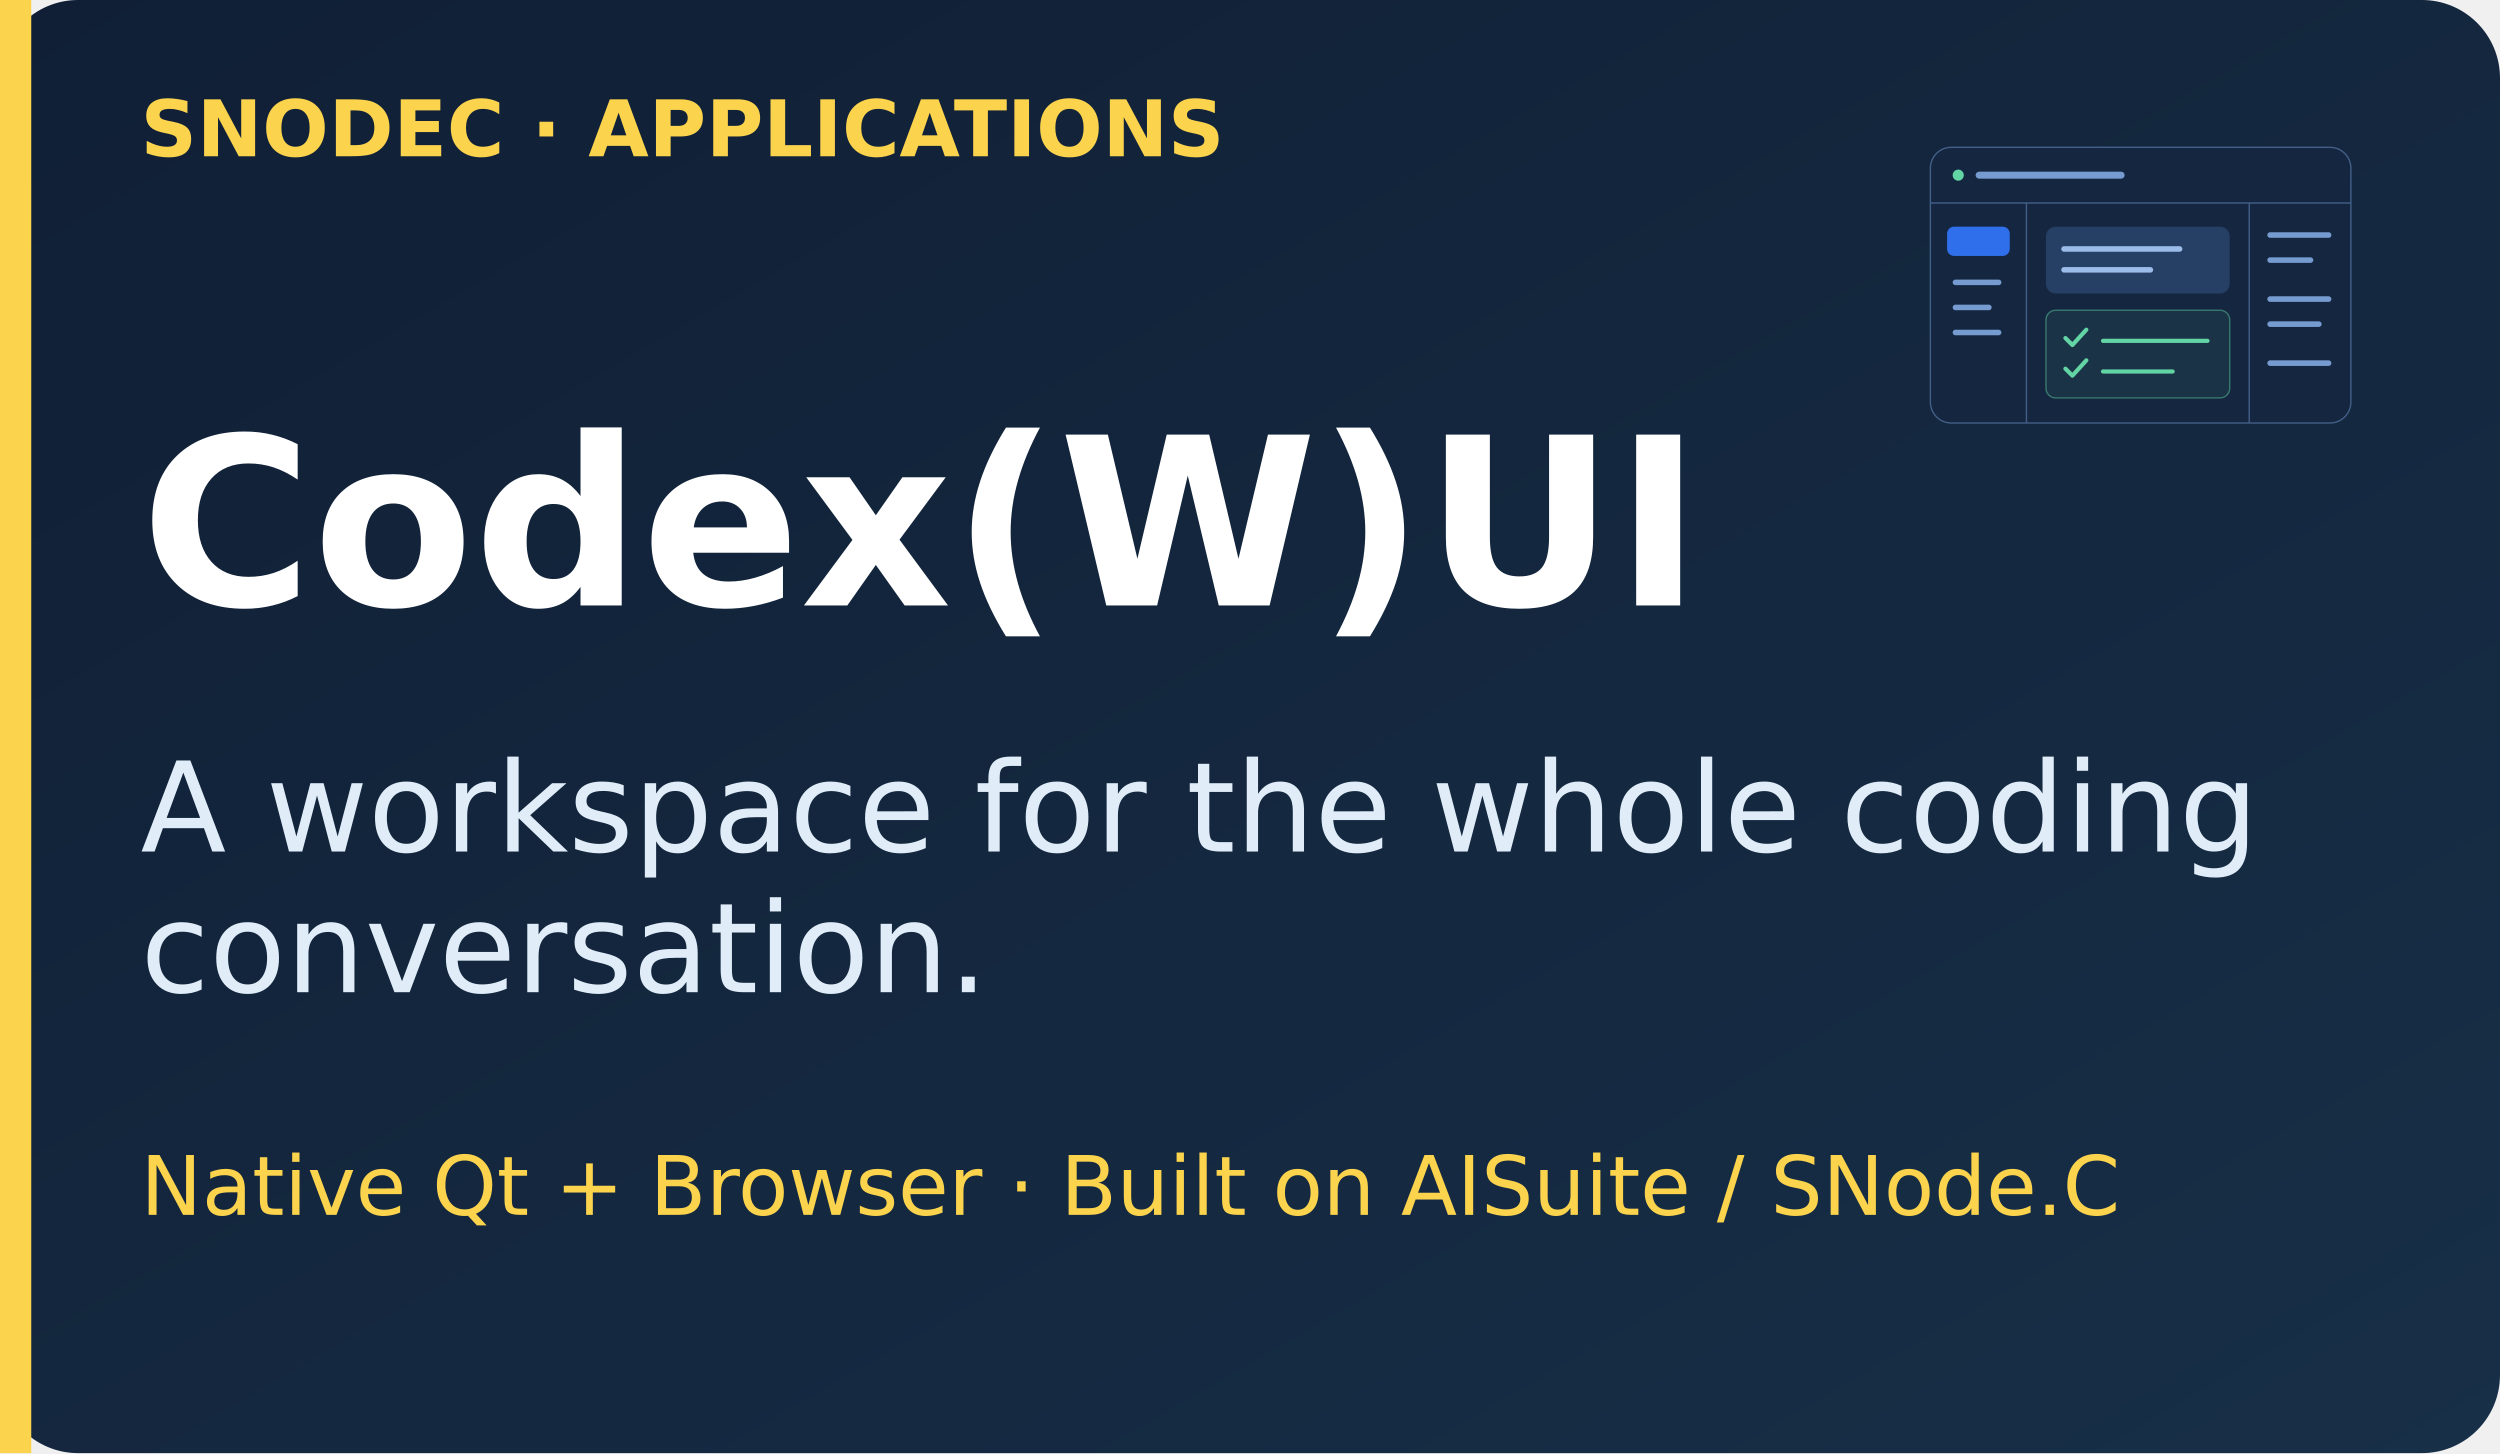
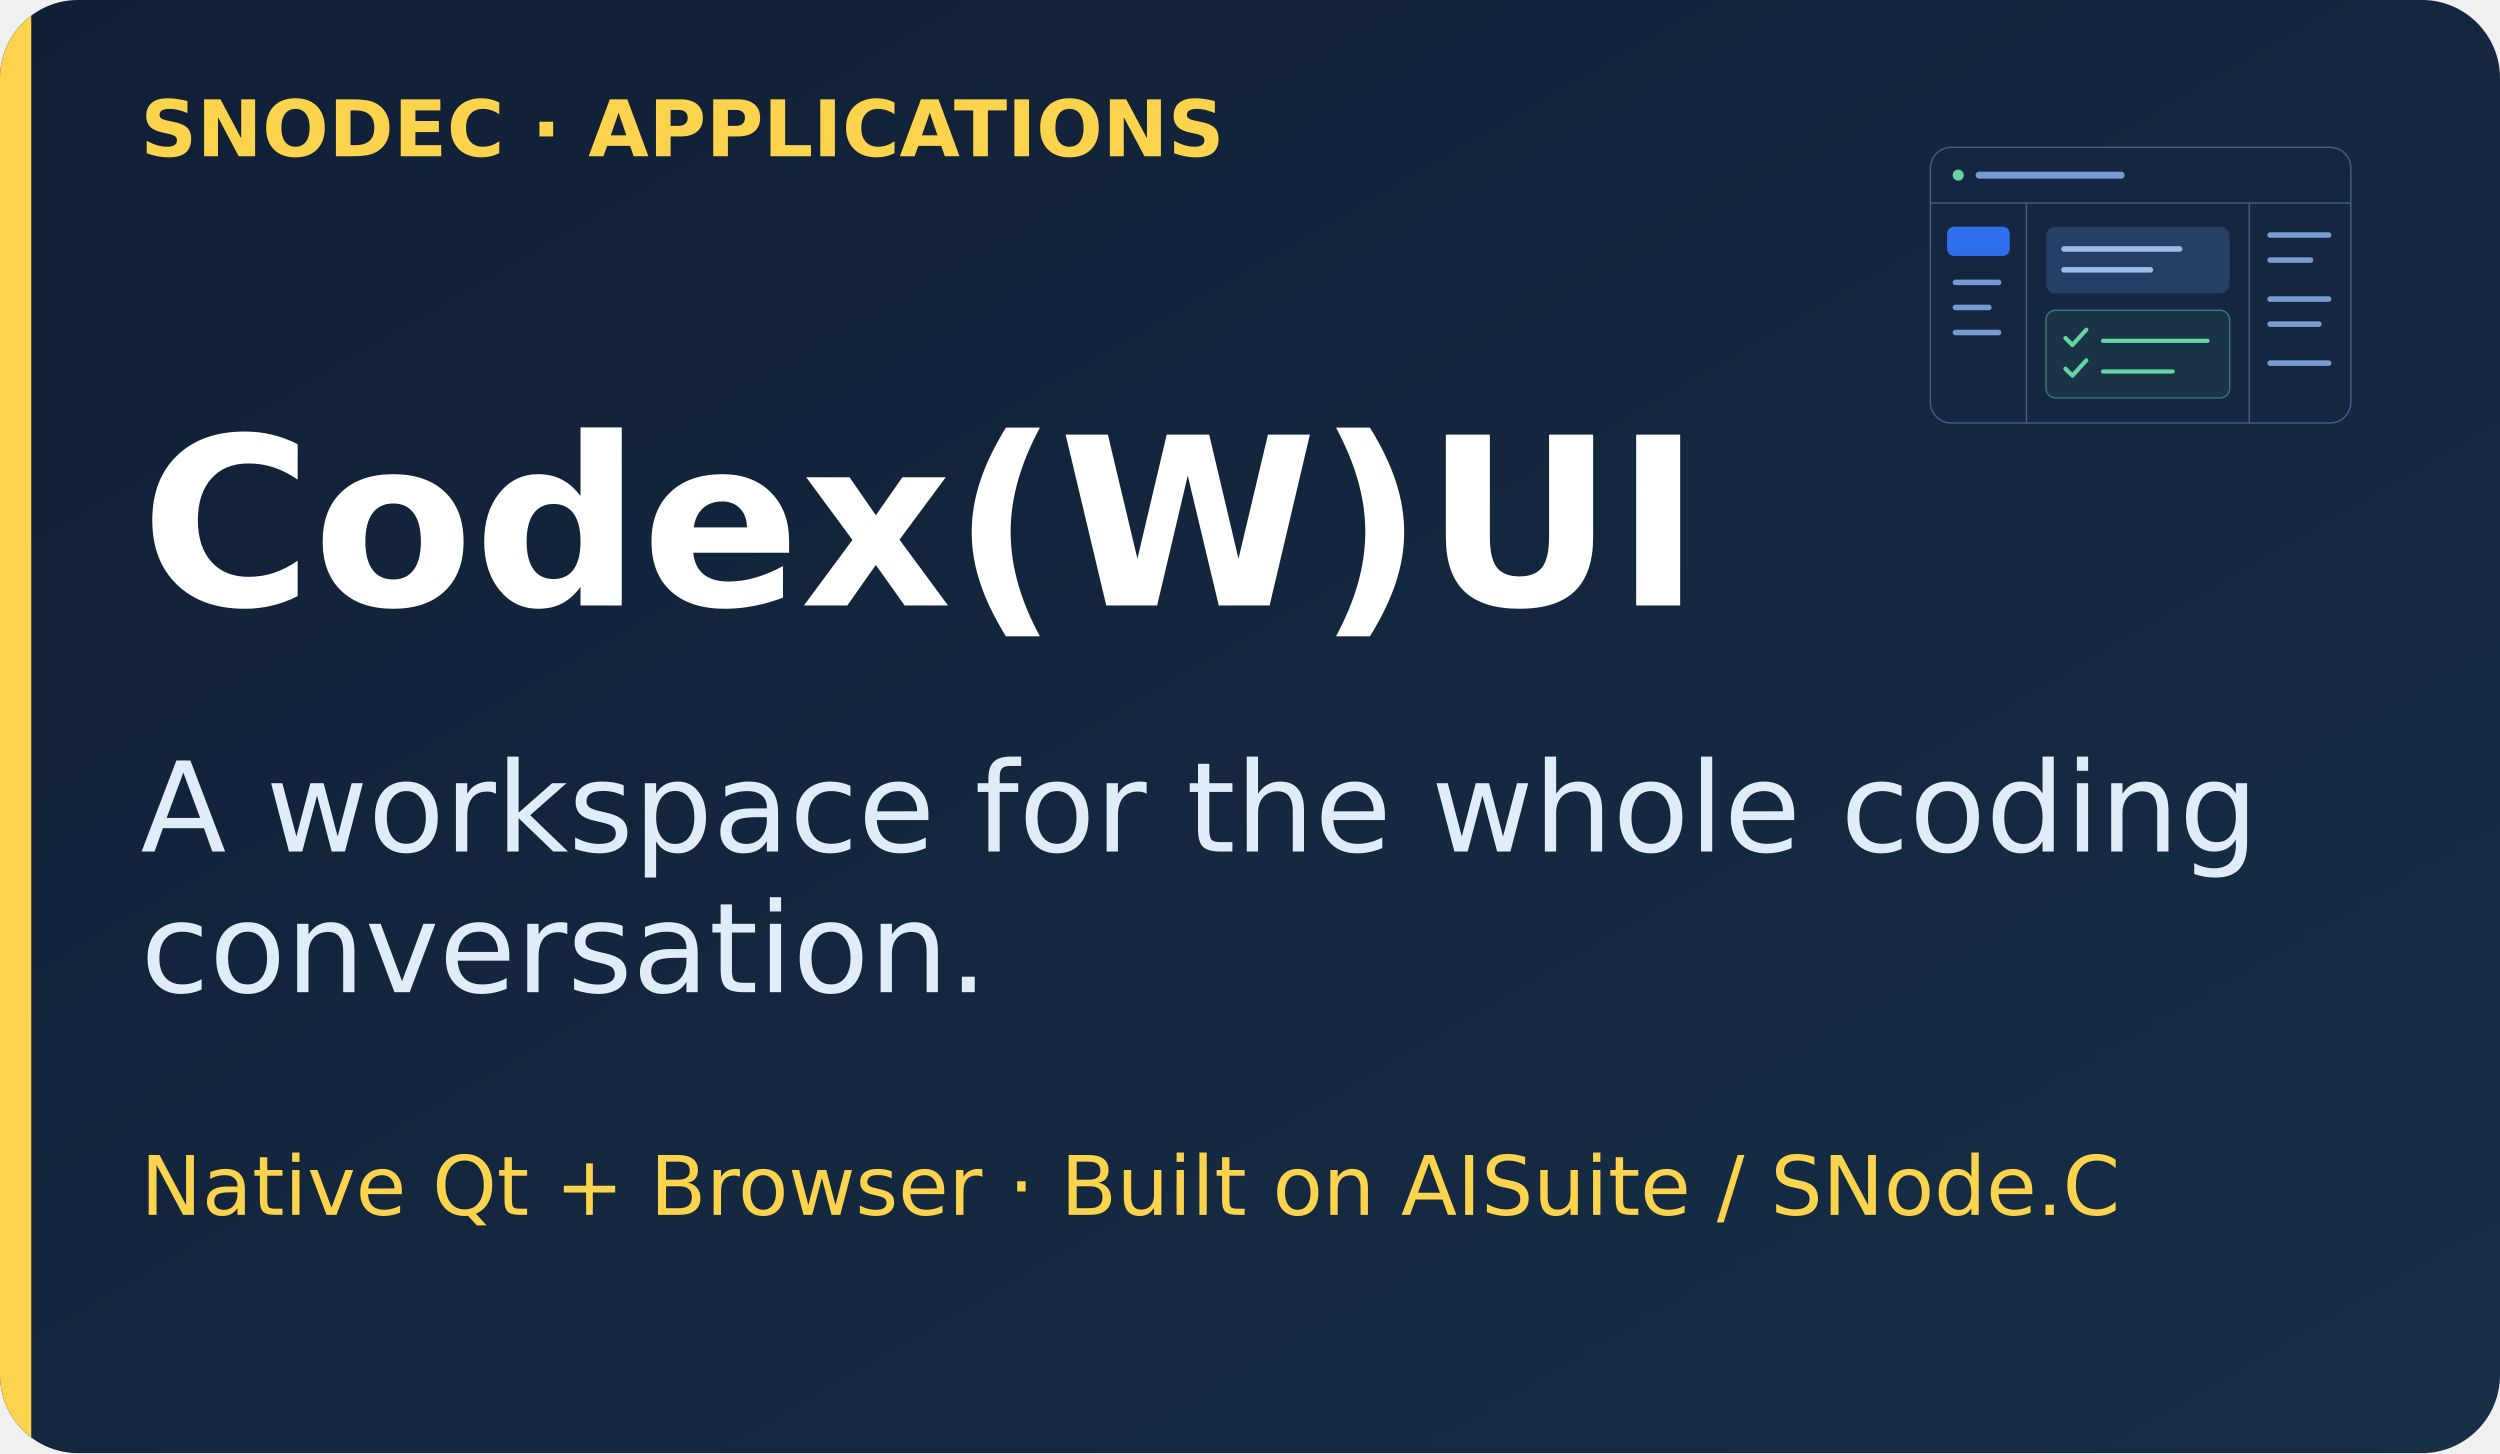
<svg xmlns="http://www.w3.org/2000/svg" width="640" height="372" viewBox="0 0 640 372" role="img" aria-labelledby="title description">
  <defs>
    <linearGradient id="background" x2="1" y2="1">
      <stop stop-color="#101f35" />
      <stop offset="1" stop-color="#172f47" />
    </linearGradient>
+     <clipPath id="banner-outline-clip">
+       <use href="#banner-outline" />
+     </clipPath>
  </defs>
-   <rect width="640" height="372" rx="20" fill="url(#background)" />
-   <rect width="8" height="372" fill="#fcd34d" />
+   <rect id="banner-outline" width="640" height="372" rx="20" fill="url(#background)" />
+   <g clip-path="url(#banner-outline-clip)">
+     <rect width="8" height="372" fill="#fcd34d" />
+   </g>
  <g font-family="DejaVu Sans,Verdana,sans-serif">
    <text x="36" y="40" font-size="20" font-weight="700" fill="#fcd34d">SNODEC · APPLICATIONS</text>
    <text x="36" y="155" font-size="60" font-weight="700" fill="#ffffff">Codex(W)UI</text>
    <text x="36" y="218" font-size="32" font-weight="400" fill="#e0edf9">A workspace for the whole coding </text>
    <text x="36" y="254" font-size="32" font-weight="400" fill="#e0edf9">conversation.</text>
    <text x="36" y="311" font-size="21" font-weight="400" fill="#fcd34d">Native Qt + Browser · Built on AISuite / SNode.C</text>
  </g>
  <g transform="translate(548 73) scale(0.356436) translate(-151 -99)">
    <g>
      <rect width="302" height="198" rx="15" fill="#142640" stroke="#435f88" />
      <path d="M0 40h302M69 40v158M229 40v158" stroke="#435f88" />
      <circle cx="20" cy="20" r="4" fill="#63d5a5" />
      <path d="M35 20h102" stroke="#769bd0" stroke-width="5" stroke-linecap="round" />
      <rect x="12" y="57" width="45" height="21" rx="5" fill="#2f6feb" />
      <path d="M18 97h31m-31 18h24m-24 18h31" stroke="#769bd0" stroke-width="4" stroke-linecap="round" />
      <rect x="83" y="57" width="132" height="48" rx="7" fill="#263f64" />
      <path d="M96 73h83m-83 15h62" stroke="#9bbce9" stroke-width="4" stroke-linecap="round" />
      <rect x="83" y="117" width="132" height="63" rx="7" fill="#1b3347" stroke="#63d5a5" stroke-opacity=".45" />
      <path d="m97 137 5 5 10-11m-15 28 5 5 10-11M124 139h75m-75 22h50" fill="none" stroke="#63d5a5" stroke-width="3" stroke-linecap="round" stroke-linejoin="round" />
      <path d="M244 63h42m-42 18h29m-29 28h42m-42 18h35m-35 28h42" stroke="#769bd0" stroke-width="4" stroke-linecap="round" />
    </g>
  </g>
</svg>
